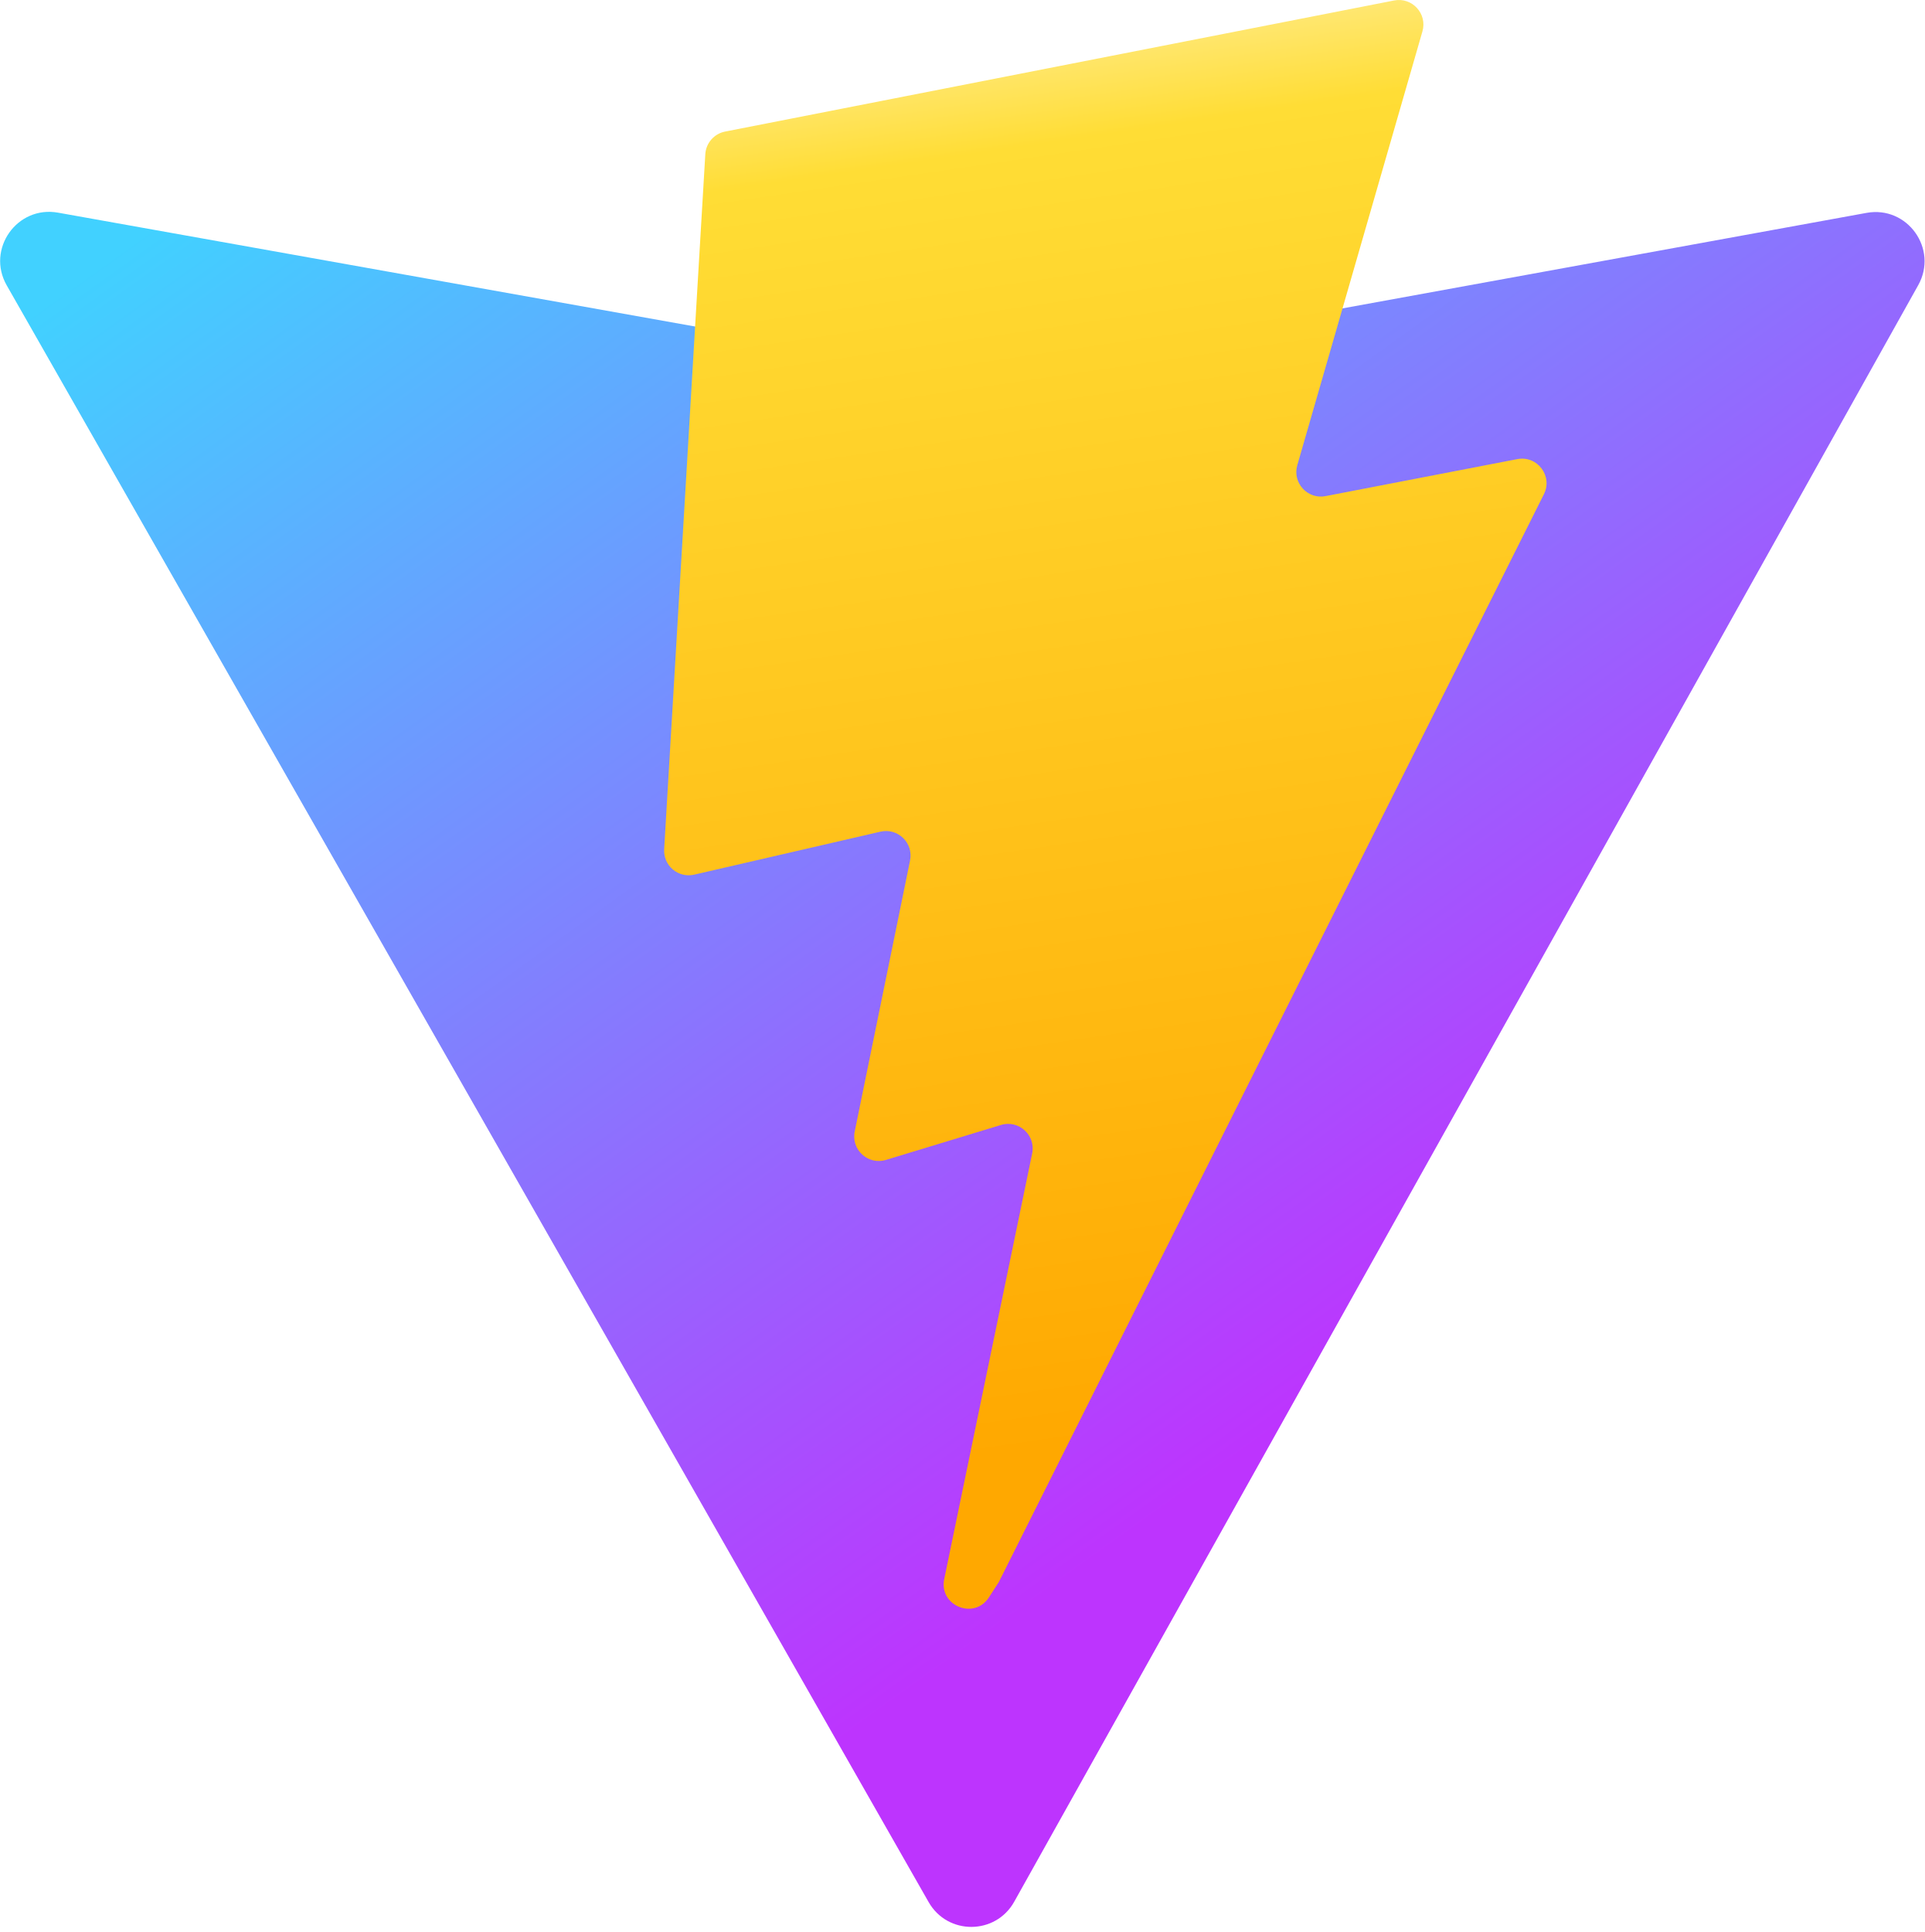
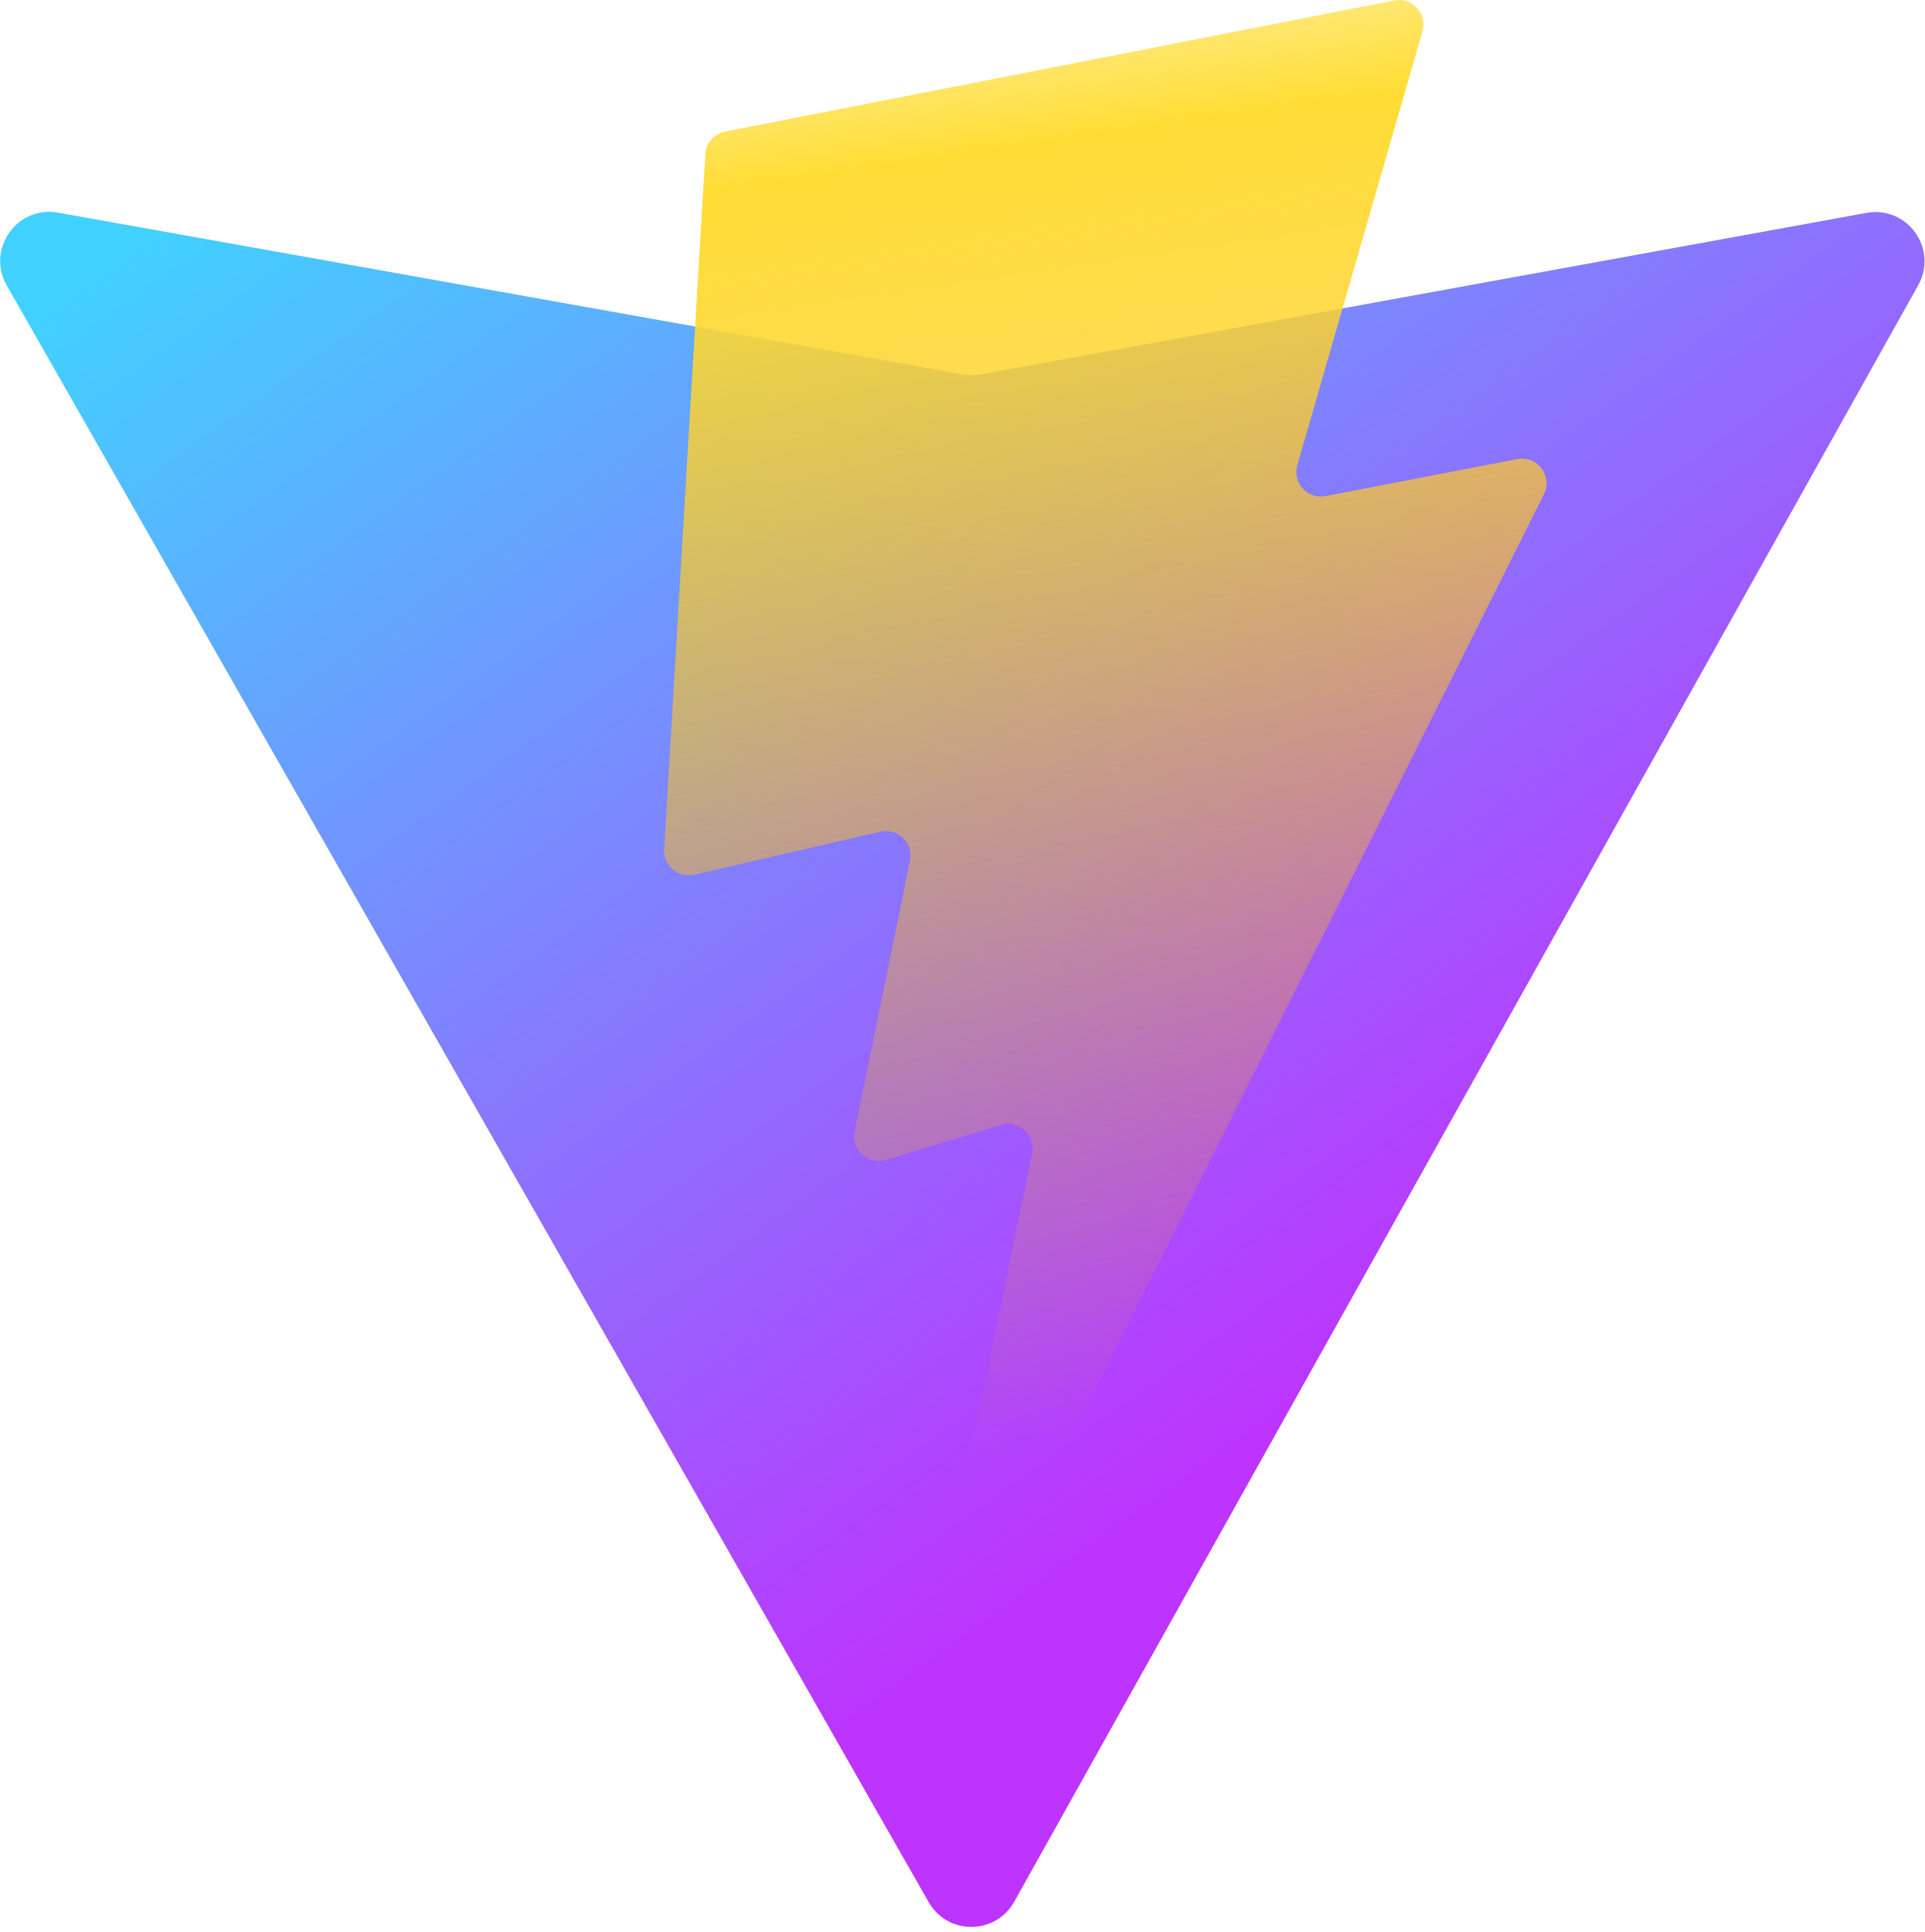
<svg xmlns="http://www.w3.org/2000/svg" aria-hidden="true" role="img" class="iconify iconify--logos" width="31.88" height="32" preserveAspectRatio="xMidYMid meet" viewBox="0 0 256 257">
  <defs>
    <linearGradient id="IconifyId1813088fe1fbc01fb466" x1="-.828%" x2="57.636%" y1="7.652%" y2="78.411%">
      <stop offset="0%" stop-color="#41D1FF" />
      <stop offset="100%" stop-color="#BD34FE" />
    </linearGradient>
    <linearGradient id="IconifyId1813088fe1fbc01fb467" x1="43.376%" x2="50.316%" y1="2.242%" y2="89.03%">
      <stop offset="0%" stop-color="#FFEA83" />
      <stop offset="8.333%" stop-color="#FFDD35" />
-       <stop offset="100%" stop-color="#FFA800" />
+       <stop offset="100%" stop-color="#FFA50000" />
    </linearGradient>
  </defs>
  <path fill="url(#IconifyId1813088fe1fbc01fb466)" d="M255.153 37.938L134.897 252.976c-2.483 4.44-8.862 4.466-11.382.048L.875 37.958c-2.746-4.814 1.371-10.646 6.827-9.67l120.385 21.517a6.537 6.537 0 0 0 2.322-.004l117.867-21.483c5.438-.991 9.574 4.796 6.877 9.62Z" />
  <path fill="url(#IconifyId1813088fe1fbc01fb467)" d="M185.432.063L96.44 17.501a3.268 3.268 0 0 0-2.634 3.014l-5.474 92.456a3.268 3.268 0 0 0 3.997 3.378l24.777-5.718c2.318-.535 4.413 1.507 3.936 3.838l-7.361 36.047c-.495 2.426 1.782 4.5 4.151 3.78l15.304-4.649c2.372-.72 4.652 1.36 4.15 3.788l-11.698 56.621c-.732 3.542 3.979 5.473 5.943 2.437l1.313-2.028l72.516-144.72c1.215-2.423-.88-5.186-3.54-4.672l-25.505 4.922c-2.396.462-4.435-1.77-3.759-4.114l16.646-57.705c.677-2.35-1.37-4.583-3.769-4.113Z" />
</svg>
